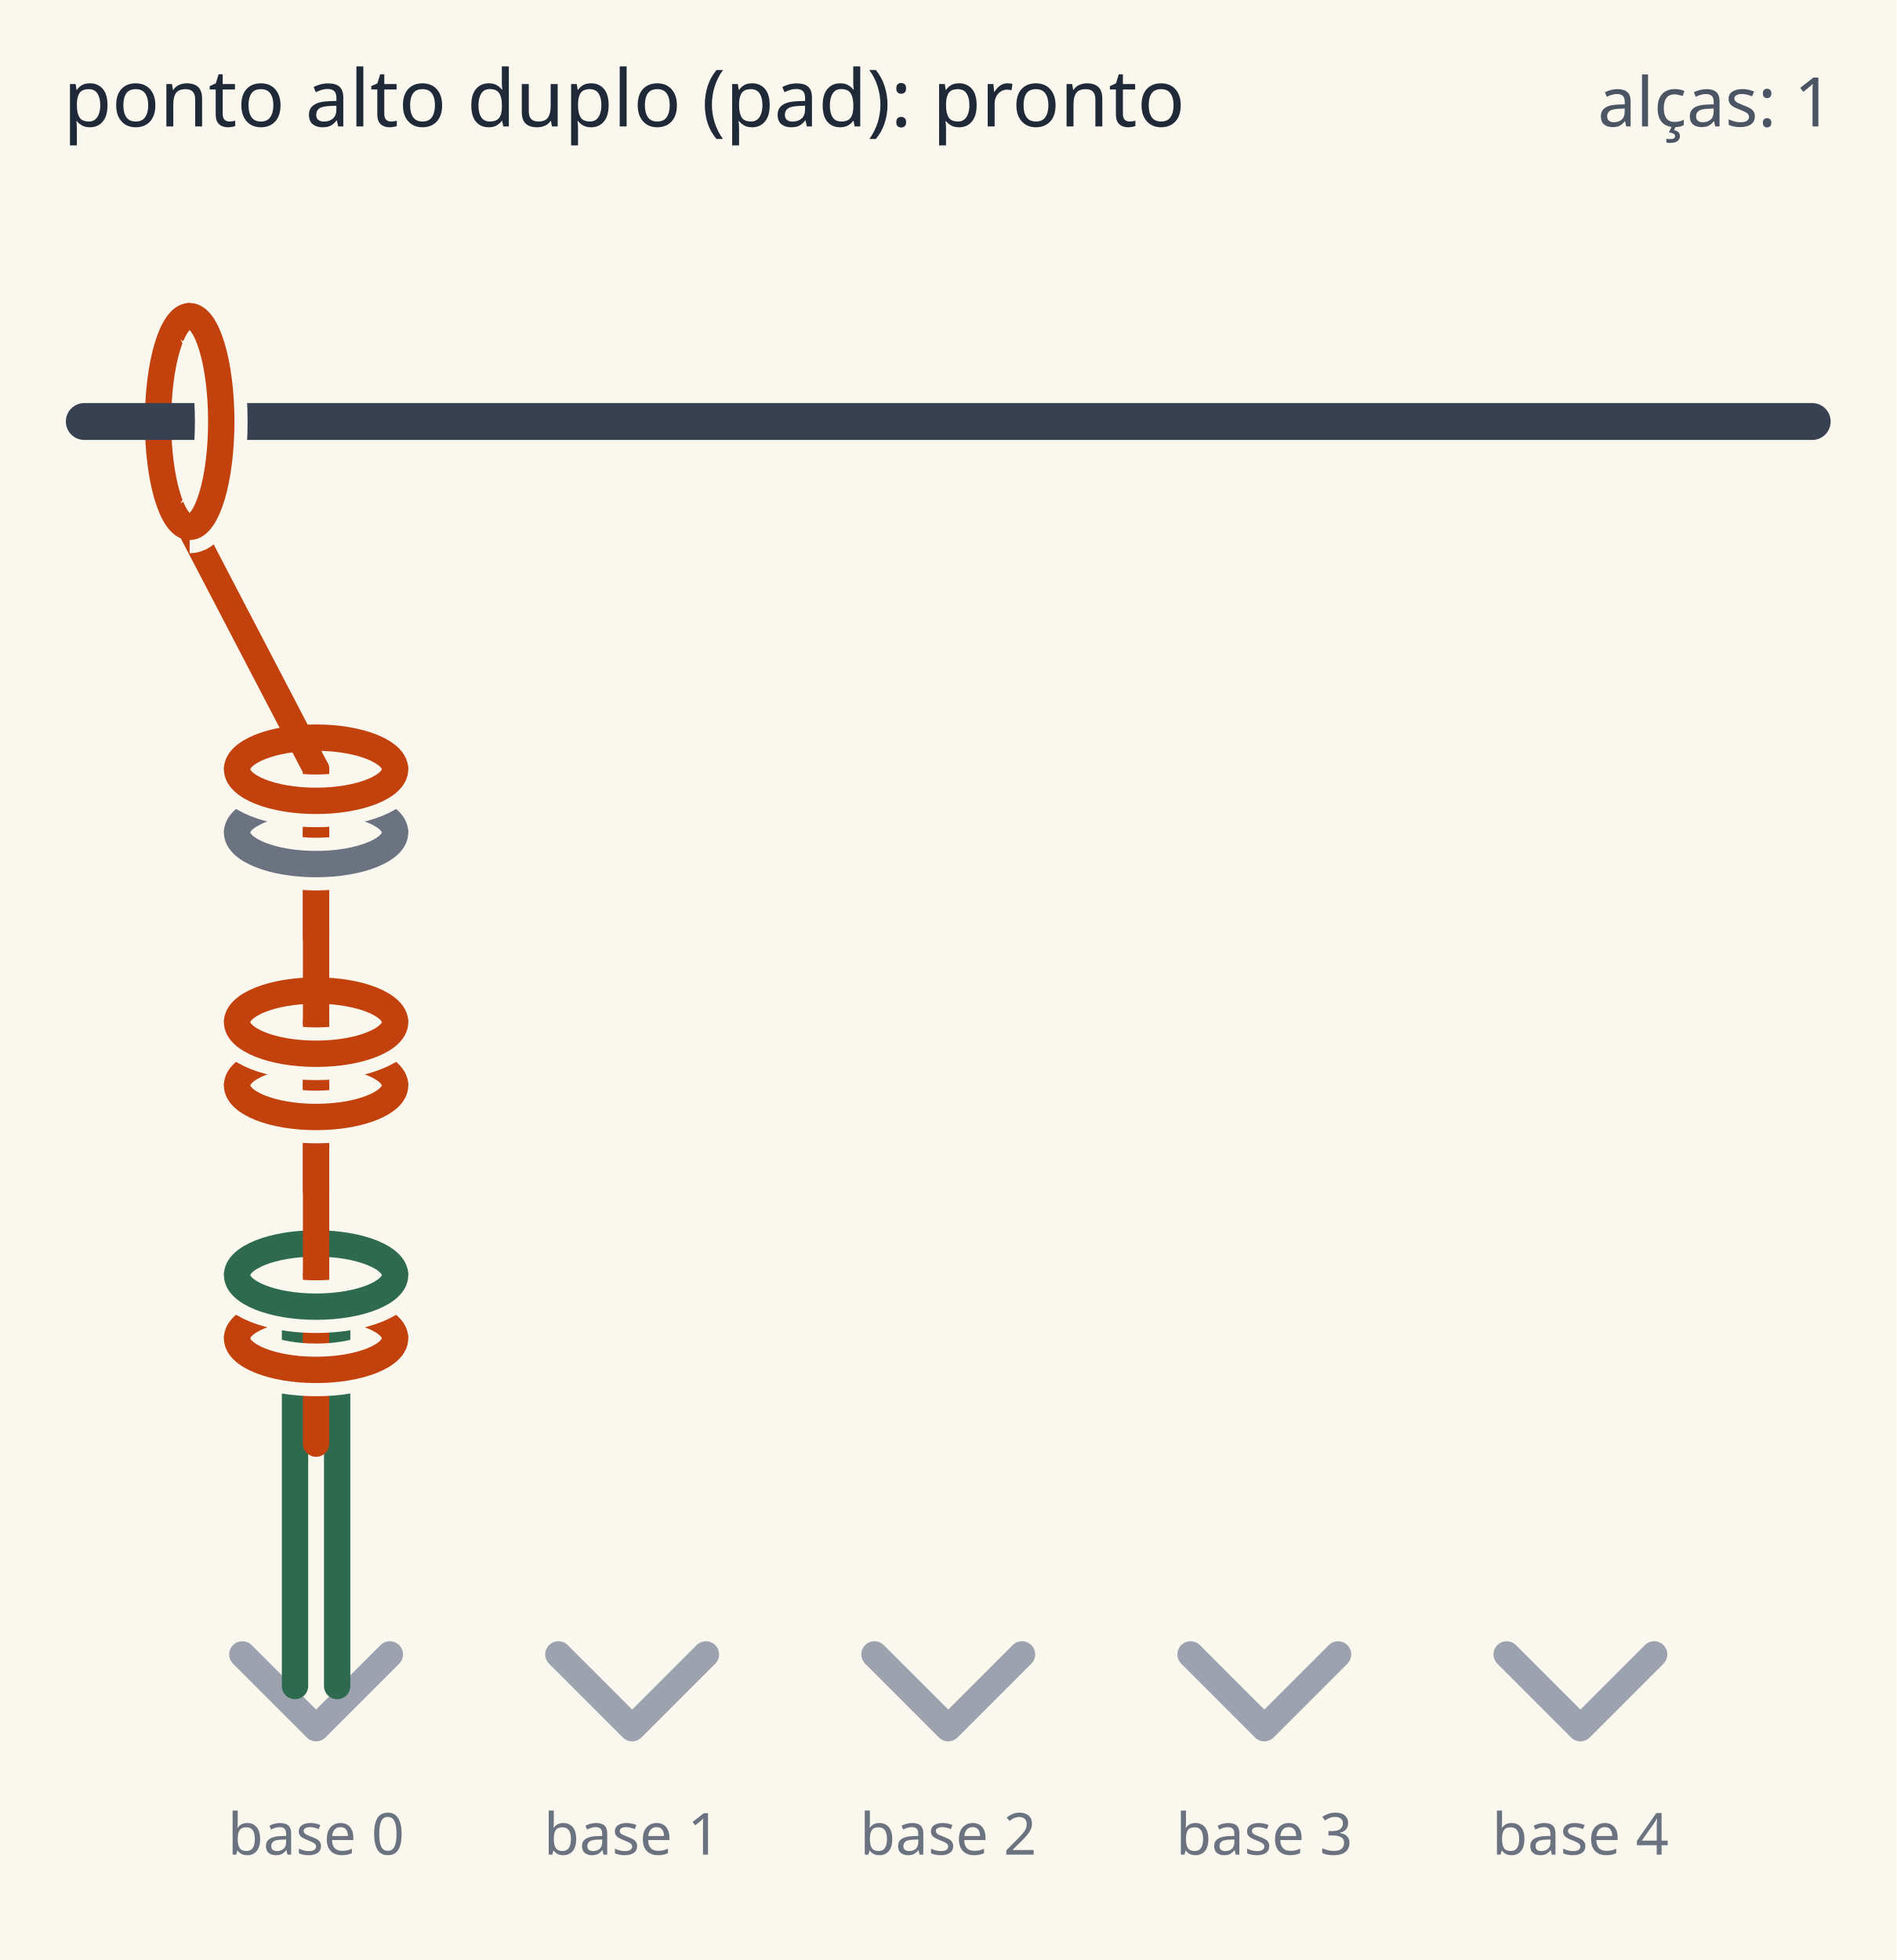
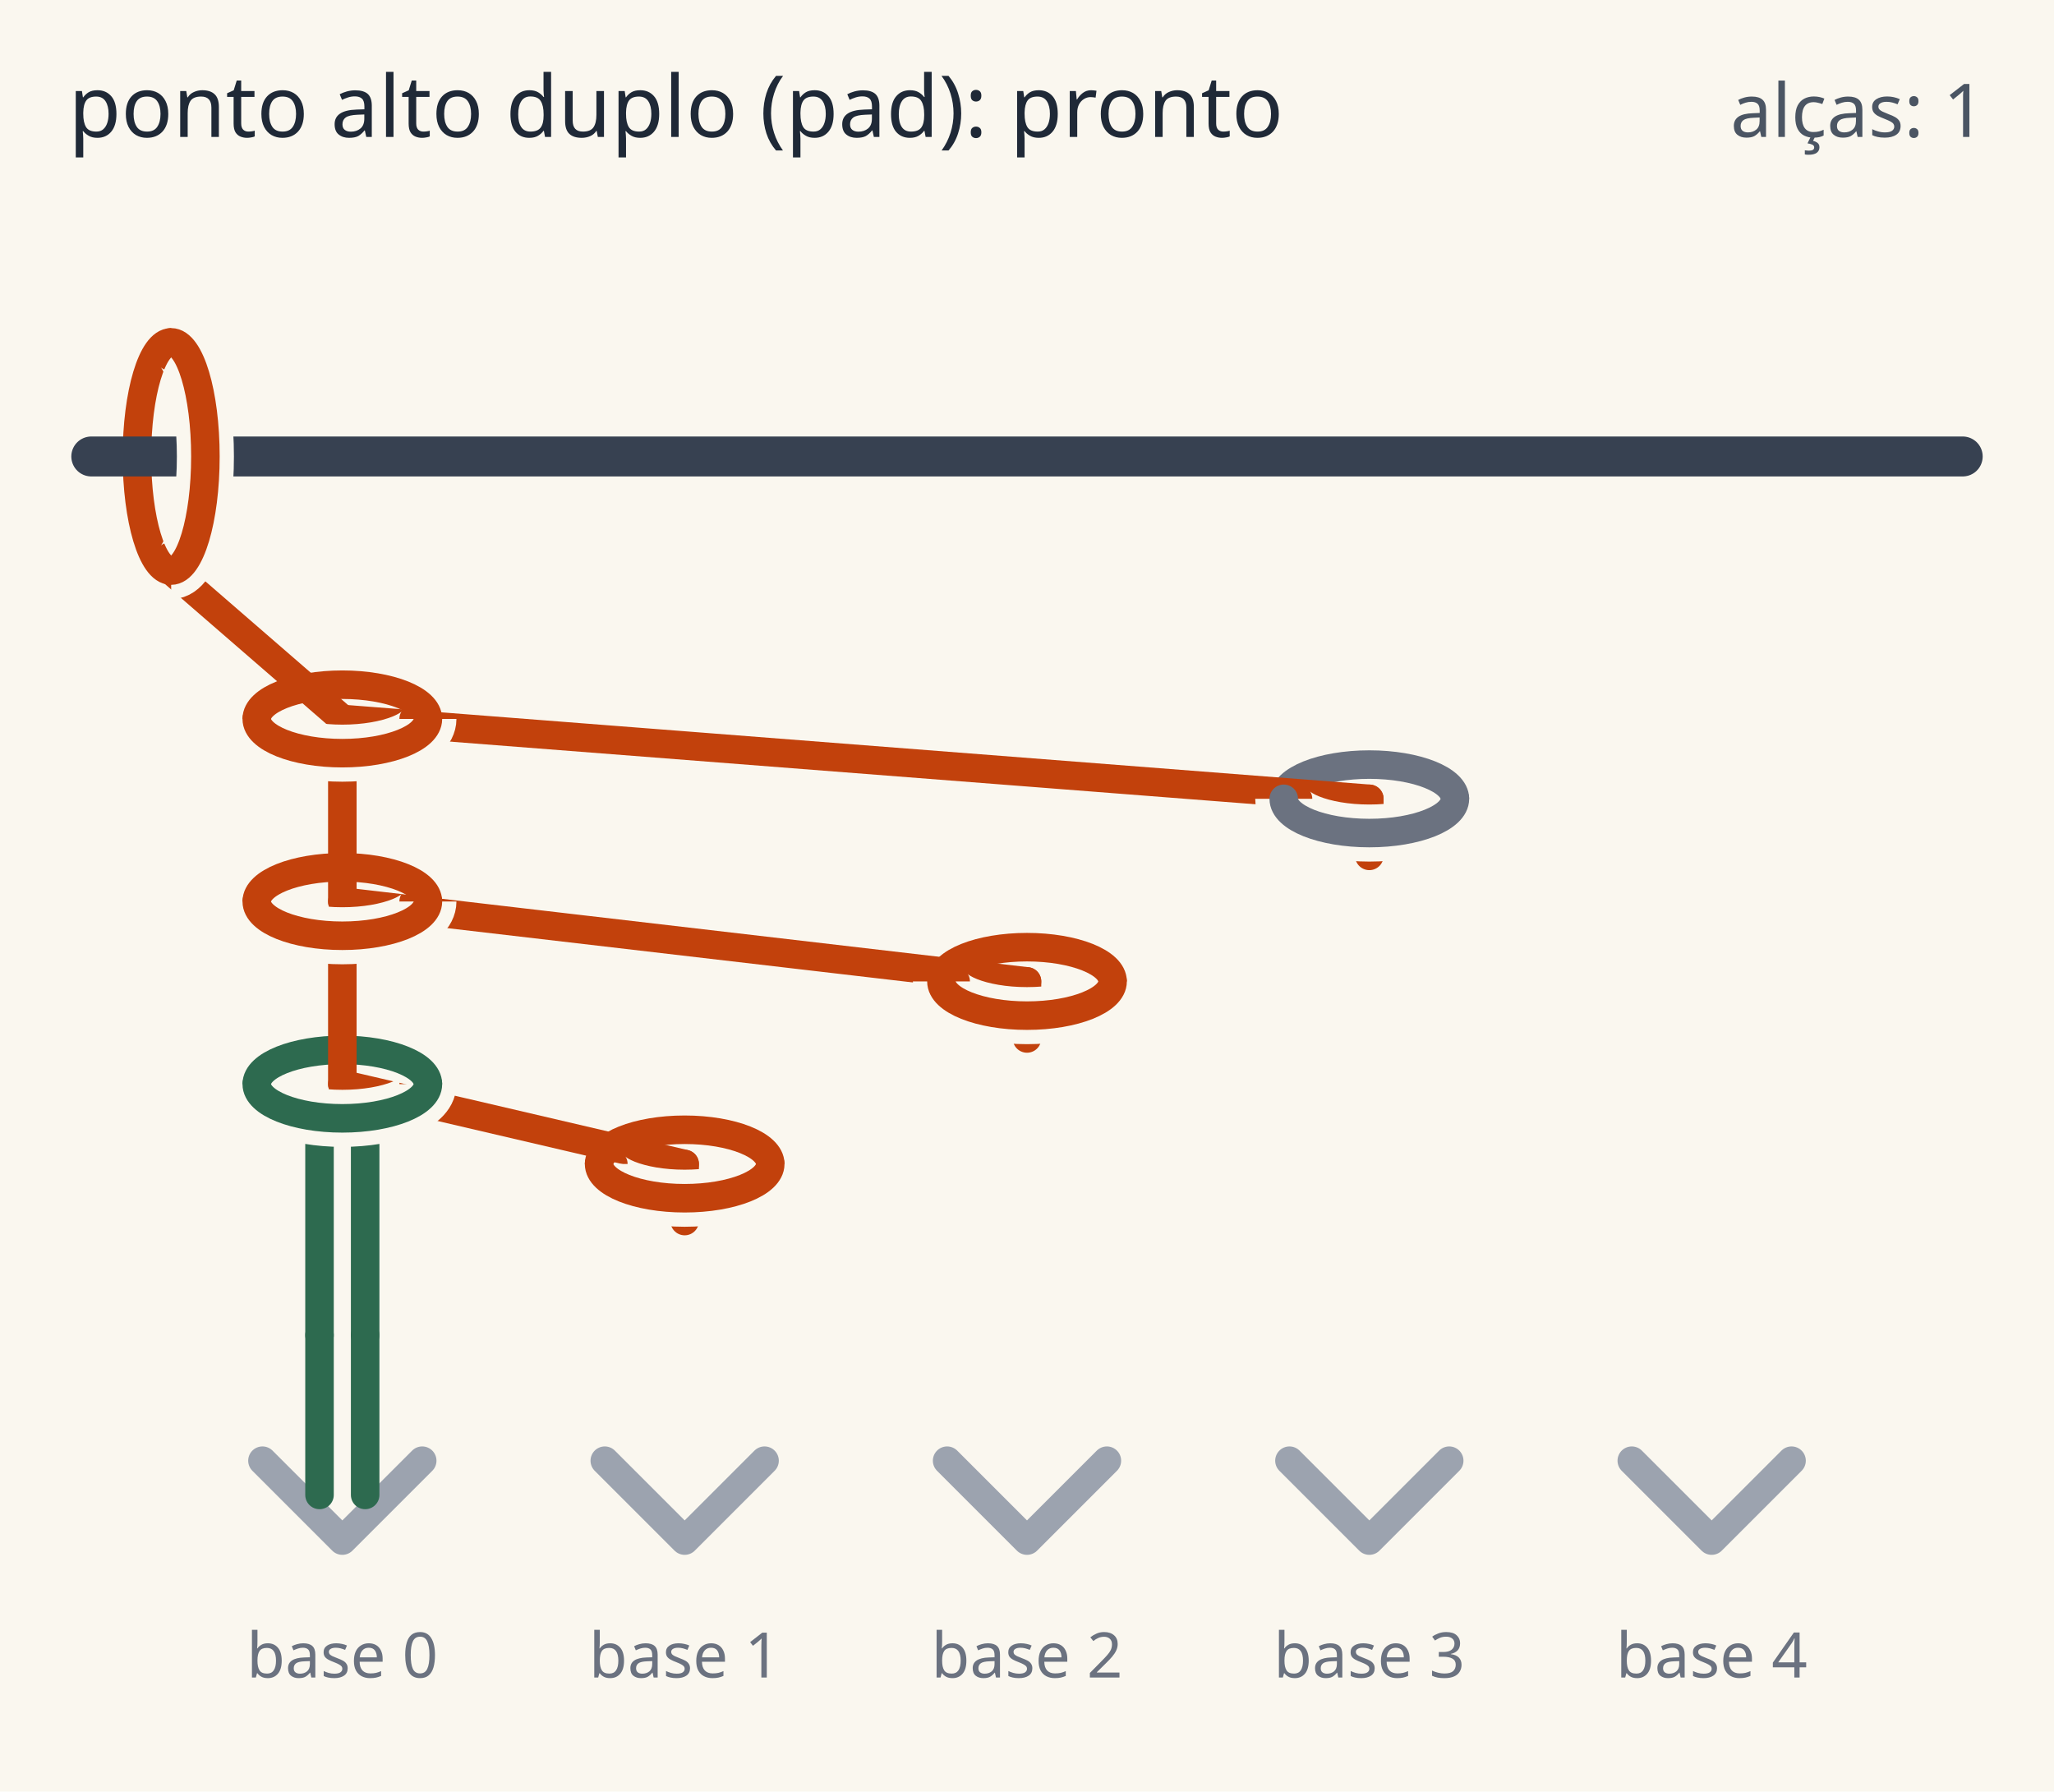
- <svg xmlns="http://www.w3.org/2000/svg" viewBox="0 0 360.0 372.0" width="360.0" height="372.0" font-family="sans-serif">
+ <svg xmlns="http://www.w3.org/2000/svg" viewBox="0 0 360.0 314.0" width="360.0" height="314.0" font-family="sans-serif">
  <rect width="100%" height="100%" fill="#faf7ef" />
  <text x="12" y="24" font-size="15" fill="#1f2937">ponto alto duplo (pad): pronto</text>
  <text x="348.0" y="24" font-size="13" text-anchor="end" fill="#4b5563">alças: 1</text>
-   <path data-base-top="0" d="M 46.0 314.0 L 60.0 328.0 L 74.0 314.0" fill="none" stroke="#9ca3af" stroke-width="5" stroke-linecap="round" stroke-linejoin="round" />
-   <text x="60.0" y="352.0" font-size="11" text-anchor="middle" fill="#6b7280">base 0</text>
-   <path data-base-top="1" d="M 106.0 314.0 L 120.0 328.0 L 134.0 314.0" fill="none" stroke="#9ca3af" stroke-width="5" stroke-linecap="round" stroke-linejoin="round" />
-   <text x="120.0" y="352.0" font-size="11" text-anchor="middle" fill="#6b7280">base 1</text>
-   <path data-base-top="2" d="M 166.0 314.0 L 180.0 328.0 L 194.0 314.0" fill="none" stroke="#9ca3af" stroke-width="5" stroke-linecap="round" stroke-linejoin="round" />
-   <text x="180.0" y="352.0" font-size="11" text-anchor="middle" fill="#6b7280">base 2</text>
-   <path data-base-top="3" d="M 226.0 314.0 L 240.0 328.0 L 254.0 314.0" fill="none" stroke="#9ca3af" stroke-width="5" stroke-linecap="round" stroke-linejoin="round" />
-   <text x="240.0" y="352.0" font-size="11" text-anchor="middle" fill="#6b7280">base 3</text>
-   <path data-base-top="4" d="M 286.0 314.0 L 300.0 328.0 L 314.0 314.0" fill="none" stroke="#9ca3af" stroke-width="5" stroke-linecap="round" stroke-linejoin="round" />
-   <text x="300.0" y="352.0" font-size="11" text-anchor="middle" fill="#6b7280">base 4</text>
-   <line data-leg="3" data-base="0" data-side="l" x1="56.0" y1="248.0" x2="56.0" y2="320.0" stroke="#2d6a4f" stroke-width="5" stroke-linecap="round" />
-   <line data-leg="3" data-base="0" data-side="r" x1="64.0" y1="248.0" x2="64.0" y2="320.0" stroke="#2d6a4f" stroke-width="5" stroke-linecap="round" />
-   <path data-loop="0" data-kind="initial" data-on-hook="0" data-part="back" d="M 45.0 158.0 A 15 6 0 0 1 75.0 158.0" fill="none" stroke="#6b7280" stroke-width="5" stroke-linecap="round" />
-   <path data-loop="1" data-kind="yo" data-on-hook="0" data-part="back" d="M 45.0 206.0 A 15 6 0 0 1 75.0 206.0" fill="none" stroke="#c2410c" stroke-width="5" stroke-linecap="round" />
-   <path data-loop="2" data-kind="yo" data-on-hook="0" data-part="back" d="M 45.0 254.0 A 15 6 0 0 1 75.0 254.0" fill="none" stroke="#c2410c" stroke-width="5" stroke-linecap="round" />
-   <path data-loop="3" data-kind="pulled" data-on-hook="0" data-part="back" d="M 45.0 242.0 A 15 6 0 0 1 75.0 242.0" fill="none" stroke="#2d6a4f" stroke-width="5" stroke-linecap="round" />
-   <path data-loop="4" data-kind="yo" data-on-hook="0" data-part="back" d="M 45.0 194.0 A 15 6 0 0 1 75.0 194.0" fill="none" stroke="#c2410c" stroke-width="5" stroke-linecap="round" />
-   <path data-loop="5" data-kind="yo" data-on-hook="0" data-part="back" d="M 45.0 146.0 A 15 6 0 0 1 75.0 146.0" fill="none" stroke="#c2410c" stroke-width="5" stroke-linecap="round" />
-   <path data-loop="6" data-kind="yo" data-on-hook="1" data-part="back" d="M 36.0 60.0 A 6 20 0 0 0 36.0 100.0" fill="none" stroke="#c2410c" stroke-width="5" stroke-linecap="round" />
+   <path data-base-top="0" d="M 46.0 256.0 L 60.0 270.0 L 74.0 256.0" fill="none" stroke="#9ca3af" stroke-width="5" stroke-linecap="round" stroke-linejoin="round" />
+   <text x="60.0" y="294.0" font-size="11" text-anchor="middle" fill="#6b7280">base 0</text>
+   <path data-base-top="1" d="M 106.0 256.0 L 120.0 270.0 L 134.0 256.0" fill="none" stroke="#9ca3af" stroke-width="5" stroke-linecap="round" stroke-linejoin="round" />
+   <text x="120.0" y="294.0" font-size="11" text-anchor="middle" fill="#6b7280">base 1</text>
+   <path data-base-top="2" d="M 166.0 256.0 L 180.0 270.0 L 194.0 256.0" fill="none" stroke="#9ca3af" stroke-width="5" stroke-linecap="round" stroke-linejoin="round" />
+   <text x="180.0" y="294.0" font-size="11" text-anchor="middle" fill="#6b7280">base 2</text>
+   <path data-base-top="3" d="M 226.0 256.0 L 240.0 270.0 L 254.0 256.0" fill="none" stroke="#9ca3af" stroke-width="5" stroke-linecap="round" stroke-linejoin="round" />
+   <text x="240.0" y="294.0" font-size="11" text-anchor="middle" fill="#6b7280">base 3</text>
+   <path data-base-top="4" d="M 286.0 256.0 L 300.0 270.0 L 314.0 256.0" fill="none" stroke="#9ca3af" stroke-width="5" stroke-linecap="round" stroke-linejoin="round" />
+   <text x="300.0" y="294.0" font-size="11" text-anchor="middle" fill="#6b7280">base 4</text>
+   <line data-leg="3" data-base="0" data-side="l" data-seg="v" x1="56.0" y1="196.0" x2="56.0" y2="234.0" stroke="#2d6a4f" stroke-width="5" stroke-linecap="round" />
+   <line data-leg="3" data-base="0" data-side="l" data-seg="d" x1="56.0" y1="234.0" x2="56.0" y2="262.0" stroke="#2d6a4f" stroke-width="5" stroke-linecap="round" />
+   <line data-leg="3" data-base="0" data-side="r" data-seg="v" x1="64.0" y1="196.0" x2="64.0" y2="234.0" stroke="#2d6a4f" stroke-width="5" stroke-linecap="round" />
+   <line data-leg="3" data-base="0" data-side="r" data-seg="d" x1="64.0" y1="234.0" x2="64.0" y2="262.0" stroke="#2d6a4f" stroke-width="5" stroke-linecap="round" />
+   <path data-loop="0" data-kind="initial" data-on-hook="0" data-part="back" d="M 225.0 140.0 A 15 6 0 0 1 255.0 140.0" fill="none" stroke="#6b7280" stroke-width="5" stroke-linecap="round" />
+   <path data-loop="1" data-kind="yo" data-on-hook="0" data-part="back" d="M 165.0 172.0 A 15 6 0 0 1 195.0 172.0" fill="none" stroke="#c2410c" stroke-width="5" stroke-linecap="round" />
+   <path data-loop="2" data-kind="yo" data-on-hook="0" data-part="back" d="M 105.0 204.0 A 15 6 0 0 1 135.0 204.0" fill="none" stroke="#c2410c" stroke-width="5" stroke-linecap="round" />
+   <path data-loop="3" data-kind="pulled" data-on-hook="0" data-part="back" d="M 45.0 190.0 A 15 6 0 0 1 75.0 190.0" fill="none" stroke="#2d6a4f" stroke-width="5" stroke-linecap="round" />
+   <path data-loop="4" data-kind="yo" data-on-hook="0" data-part="back" d="M 45.0 158.0 A 15 6 0 0 1 75.0 158.0" fill="none" stroke="#c2410c" stroke-width="5" stroke-linecap="round" />
+   <path data-loop="5" data-kind="yo" data-on-hook="0" data-part="back" d="M 45.0 126.0 A 15 6 0 0 1 75.0 126.0" fill="none" stroke="#c2410c" stroke-width="5" stroke-linecap="round" />
+   <path data-loop="6" data-kind="yo" data-on-hook="1" data-part="back" d="M 30.0 60.0 A 6 20 0 0 0 30.0 100.0" fill="none" stroke="#c2410c" stroke-width="5" stroke-linecap="round" />
  <line data-hook="1" x1="16" y1="80" x2="344.0" y2="80" stroke="#374151" stroke-width="7" stroke-linecap="round" />
-   <line data-strand="4" data-through="3" x1="60.0" y1="200.0" x2="60.0" y2="242.0" stroke="#c2410c" stroke-width="5" stroke-linecap="round" />
-   <line data-strand="4" data-through="2" x1="60.0" y1="242.0" x2="60.0" y2="254.0" stroke="#c2410c" stroke-width="5" stroke-linecap="round" />
-   <line data-strand="4" data-tail="1" x1="60.0" y1="254.0" x2="60.0" y2="274.0" stroke="#c2410c" stroke-width="5" stroke-linecap="round" />
-   <line data-strand="5" data-through="4" x1="60.0" y1="152.0" x2="60.0" y2="194.0" stroke="#c2410c" stroke-width="5" stroke-linecap="round" />
-   <line data-strand="5" data-through="1" x1="60.0" y1="194.0" x2="60.0" y2="206.0" stroke="#c2410c" stroke-width="5" stroke-linecap="round" />
-   <line data-strand="5" data-tail="1" x1="60.0" y1="206.0" x2="60.0" y2="226.0" stroke="#c2410c" stroke-width="5" stroke-linecap="round" />
-   <line data-strand="6" data-through="5" x1="36.0" y1="100.0" x2="60.0" y2="146.0" stroke="#c2410c" stroke-width="5" stroke-linecap="round" />
-   <line data-strand="6" data-through="0" x1="60.0" y1="146.0" x2="60.0" y2="158.0" stroke="#c2410c" stroke-width="5" stroke-linecap="round" />
-   <line data-strand="6" data-tail="1" x1="60.0" y1="158.0" x2="60.0" y2="178.0" stroke="#c2410c" stroke-width="5" stroke-linecap="round" />
+   <line data-strand="4" data-draw="1" data-through="3" x1="60.0" y1="164.0" x2="60.0" y2="190.0" stroke="#c2410c" stroke-width="5" stroke-linecap="round" />
+   <line data-strand="4" data-draw="1" data-through="2" x1="60.0" y1="190.0" x2="120.0" y2="204.0" stroke="#c2410c" stroke-width="5" stroke-linecap="round" />
+   <line data-strand="4" data-draw="1" data-exit="1" x1="120.0" y1="204.0" x2="120.0" y2="214.0" stroke="#c2410c" stroke-width="5" stroke-linecap="round" />
+   <line data-strand="5" data-draw="2" data-through="4" x1="60.0" y1="132.0" x2="60.0" y2="158.0" stroke="#c2410c" stroke-width="5" stroke-linecap="round" />
+   <line data-strand="5" data-draw="2" data-through="1" x1="60.0" y1="158.0" x2="180.0" y2="172.0" stroke="#c2410c" stroke-width="5" stroke-linecap="round" />
+   <line data-strand="5" data-draw="2" data-exit="1" x1="180.0" y1="172.0" x2="180.0" y2="182.0" stroke="#c2410c" stroke-width="5" stroke-linecap="round" />
+   <line data-strand="6" data-draw="3" data-through="5" x1="30.0" y1="100.0" x2="60.0" y2="126.0" stroke="#c2410c" stroke-width="5" stroke-linecap="round" />
+   <line data-strand="6" data-draw="3" data-through="0" x1="60.0" y1="126.0" x2="240.0" y2="140.0" stroke="#c2410c" stroke-width="5" stroke-linecap="round" />
+   <line data-strand="6" data-draw="3" data-exit="1" x1="240.0" y1="140.0" x2="240.0" y2="150.0" stroke="#c2410c" stroke-width="5" stroke-linecap="round" />
+   <path d="M 225.0 140.0 A 15 6 0 0 0 255.0 140.0" fill="none" stroke="#faf7ef" stroke-width="10" stroke-linecap="butt" />
+   <path data-loop="0" data-kind="initial" data-on-hook="0" data-part="front" d="M 225.0 140.0 A 15 6 0 0 0 255.0 140.0" fill="none" stroke="#6b7280" stroke-width="5" stroke-linecap="round" />
+   <path d="M 165.0 172.0 A 15 6 0 0 0 195.0 172.0" fill="none" stroke="#faf7ef" stroke-width="10" stroke-linecap="butt" />
+   <path data-loop="1" data-kind="yo" data-on-hook="0" data-part="front" d="M 165.0 172.0 A 15 6 0 0 0 195.0 172.0" fill="none" stroke="#c2410c" stroke-width="5" stroke-linecap="round" />
+   <path d="M 105.0 204.0 A 15 6 0 0 0 135.0 204.0" fill="none" stroke="#faf7ef" stroke-width="10" stroke-linecap="butt" />
+   <path data-loop="2" data-kind="yo" data-on-hook="0" data-part="front" d="M 105.0 204.0 A 15 6 0 0 0 135.0 204.0" fill="none" stroke="#c2410c" stroke-width="5" stroke-linecap="round" />
+   <path d="M 45.0 190.0 A 15 6 0 0 0 75.0 190.0" fill="none" stroke="#faf7ef" stroke-width="10" stroke-linecap="butt" />
+   <path data-loop="3" data-kind="pulled" data-on-hook="0" data-part="front" d="M 45.0 190.0 A 15 6 0 0 0 75.0 190.0" fill="none" stroke="#2d6a4f" stroke-width="5" stroke-linecap="round" />
  <path d="M 45.0 158.0 A 15 6 0 0 0 75.0 158.0" fill="none" stroke="#faf7ef" stroke-width="10" stroke-linecap="butt" />
-   <path data-loop="0" data-kind="initial" data-on-hook="0" data-part="front" d="M 45.0 158.0 A 15 6 0 0 0 75.0 158.0" fill="none" stroke="#6b7280" stroke-width="5" stroke-linecap="round" />
-   <path d="M 45.0 206.0 A 15 6 0 0 0 75.0 206.0" fill="none" stroke="#faf7ef" stroke-width="10" stroke-linecap="butt" />
-   <path data-loop="1" data-kind="yo" data-on-hook="0" data-part="front" d="M 45.0 206.0 A 15 6 0 0 0 75.0 206.0" fill="none" stroke="#c2410c" stroke-width="5" stroke-linecap="round" />
-   <path d="M 45.0 254.0 A 15 6 0 0 0 75.0 254.0" fill="none" stroke="#faf7ef" stroke-width="10" stroke-linecap="butt" />
-   <path data-loop="2" data-kind="yo" data-on-hook="0" data-part="front" d="M 45.0 254.0 A 15 6 0 0 0 75.0 254.0" fill="none" stroke="#c2410c" stroke-width="5" stroke-linecap="round" />
-   <path d="M 45.0 242.0 A 15 6 0 0 0 75.0 242.0" fill="none" stroke="#faf7ef" stroke-width="10" stroke-linecap="butt" />
-   <path data-loop="3" data-kind="pulled" data-on-hook="0" data-part="front" d="M 45.0 242.0 A 15 6 0 0 0 75.0 242.0" fill="none" stroke="#2d6a4f" stroke-width="5" stroke-linecap="round" />
-   <path d="M 45.0 194.0 A 15 6 0 0 0 75.0 194.0" fill="none" stroke="#faf7ef" stroke-width="10" stroke-linecap="butt" />
-   <path data-loop="4" data-kind="yo" data-on-hook="0" data-part="front" d="M 45.0 194.0 A 15 6 0 0 0 75.0 194.0" fill="none" stroke="#c2410c" stroke-width="5" stroke-linecap="round" />
-   <path d="M 45.0 146.0 A 15 6 0 0 0 75.0 146.0" fill="none" stroke="#faf7ef" stroke-width="10" stroke-linecap="butt" />
-   <path data-loop="5" data-kind="yo" data-on-hook="0" data-part="front" d="M 45.0 146.0 A 15 6 0 0 0 75.0 146.0" fill="none" stroke="#c2410c" stroke-width="5" stroke-linecap="round" />
-   <path d="M 36.0 60.0 A 6 20 0 0 1 36.0 100.0" fill="none" stroke="#faf7ef" stroke-width="10" stroke-linecap="butt" />
-   <path data-loop="6" data-kind="yo" data-on-hook="1" data-part="front" d="M 36.0 60.0 A 6 20 0 0 1 36.0 100.0" fill="none" stroke="#c2410c" stroke-width="5" stroke-linecap="round" />
+   <path data-loop="4" data-kind="yo" data-on-hook="0" data-part="front" d="M 45.0 158.0 A 15 6 0 0 0 75.0 158.0" fill="none" stroke="#c2410c" stroke-width="5" stroke-linecap="round" />
+   <path d="M 45.0 126.0 A 15 6 0 0 0 75.0 126.0" fill="none" stroke="#faf7ef" stroke-width="10" stroke-linecap="butt" />
+   <path data-loop="5" data-kind="yo" data-on-hook="0" data-part="front" d="M 45.0 126.0 A 15 6 0 0 0 75.0 126.0" fill="none" stroke="#c2410c" stroke-width="5" stroke-linecap="round" />
+   <path d="M 30.0 60.0 A 6 20 0 0 1 30.0 100.0" fill="none" stroke="#faf7ef" stroke-width="10" stroke-linecap="butt" />
+   <path data-loop="6" data-kind="yo" data-on-hook="1" data-part="front" d="M 30.0 60.0 A 6 20 0 0 1 30.0 100.0" fill="none" stroke="#c2410c" stroke-width="5" stroke-linecap="round" />
</svg>
